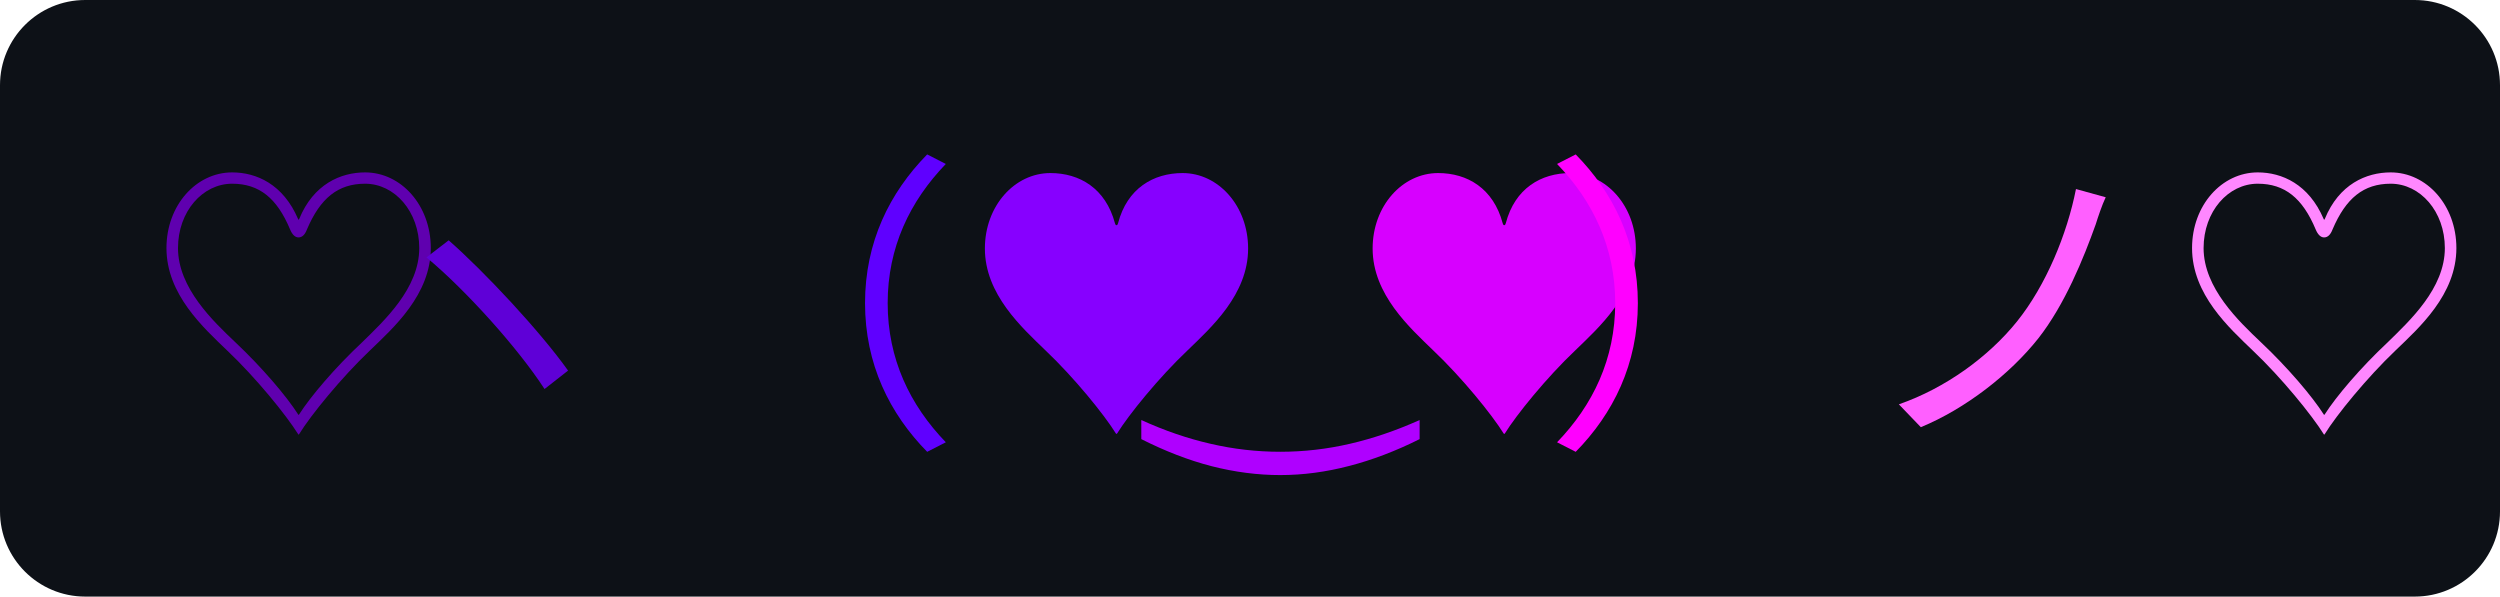
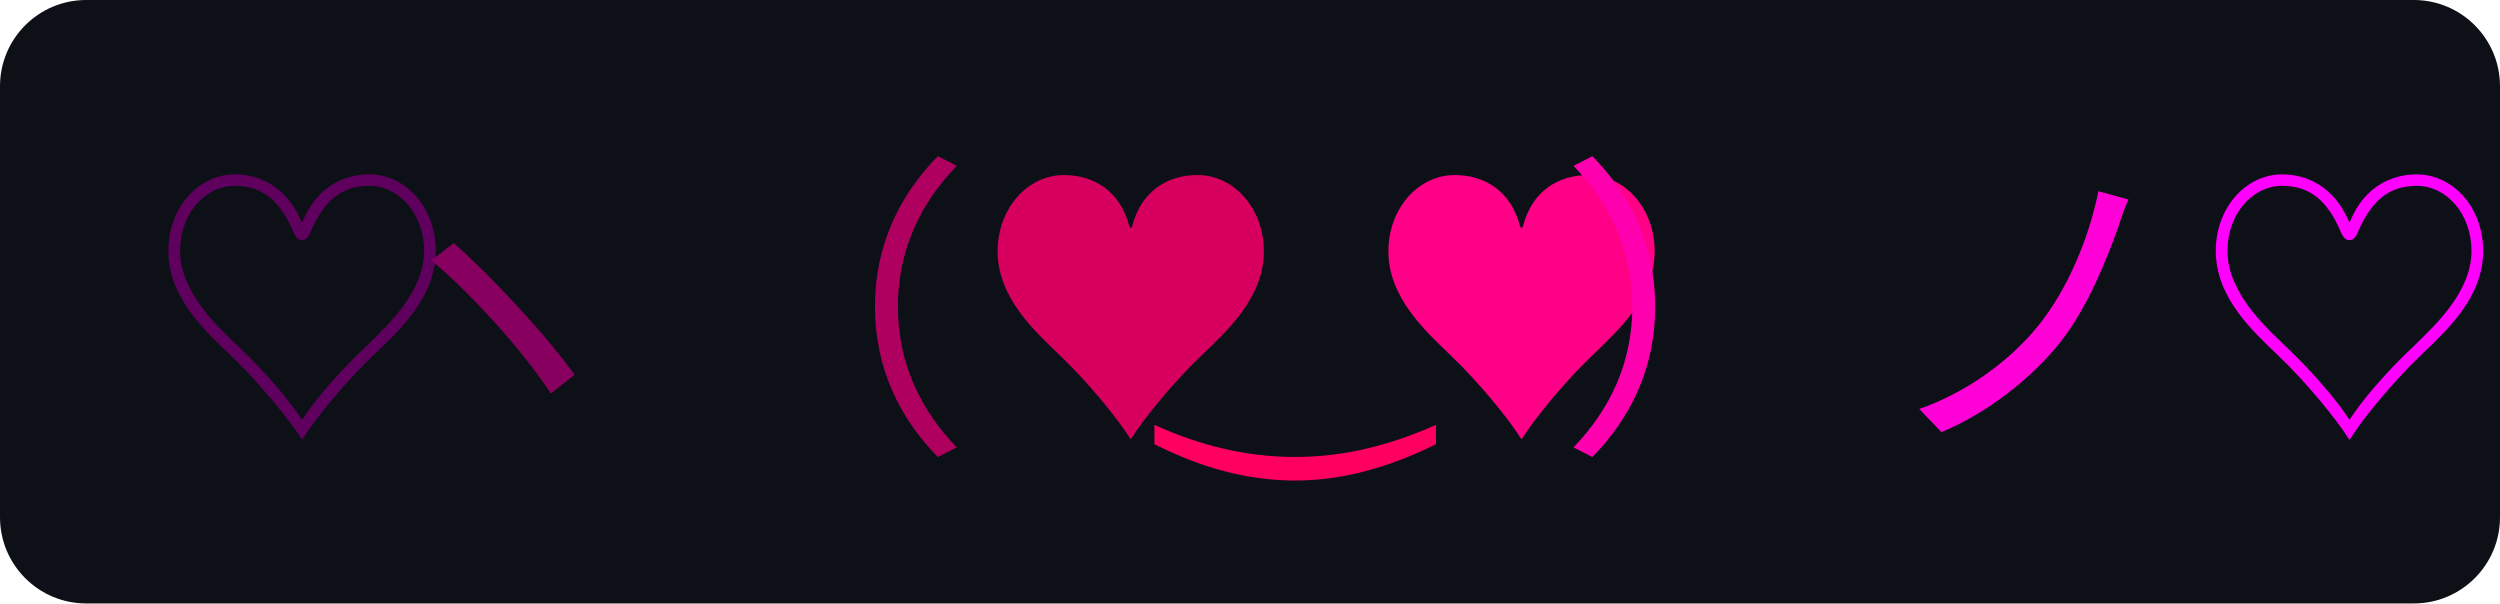
- <svg xmlns="http://www.w3.org/2000/svg" width="176" height="42" viewBox="0 0 176 42" role="img">
+ <svg xmlns="http://www.w3.org/2000/svg" width="174" height="42" viewBox="0 0 174 42" role="img">
  <rect width="100%" height="100%" rx="6" fill="#0d1117" />
  <g font-family="'Segoe UI Symbol','Malgun Gothic','Noto Sans CJK KR','Apple SD Gothic Neo','Noto Sans Symbols 2','DejaVu Sans',monospace" font-size="22" dominant-baseline="middle">
-     <text x="10.0" y="22.0" fill="#5f00af">♡</text>
-     <text x="23.6" y="22.0" fill="#5f00d7">ヽ</text>
-     <text x="45.6" y="22.0" fill="#5f00ff">（</text>
-     <text x="67.6" y="22.0" fill="#8700ff">♥</text>
-     <text x="81.3" y="22.0" fill="#af00ff">‿</text>
-     <text x="94.9" y="22.0" fill="#d700ff">♥</text>
-     <text x="108.6" y="22.0" fill="#ff00ff">）</text>
-     <text x="130.6" y="22.0" fill="#ff5fff">ノ</text>
-     <text x="152.6" y="22.0" fill="#ff87ff">♡</text>
+     <text x="10.0" y="22.0" fill="#5f005f">♡</text>
+     <text x="23.6" y="22.0" fill="#87005f">ヽ</text>
+     <text x="45.6" y="22.0" fill="#af005f">（</text>
+     <text x="67.7" y="22.0" fill="#d7005f">♥</text>
+     <text x="81.3" y="22.0" fill="#ff005f">‿</text>
+     <text x="94.9" y="22.0" fill="#ff0087">♥</text>
+     <text x="108.5" y="22.0" fill="#ff00af">）</text>
+     <text x="130.5" y="22.0" fill="#ff00d7">ノ</text>
+     <text x="152.5" y="22.0" fill="#ff00ff">♡</text>
  </g>
</svg>
